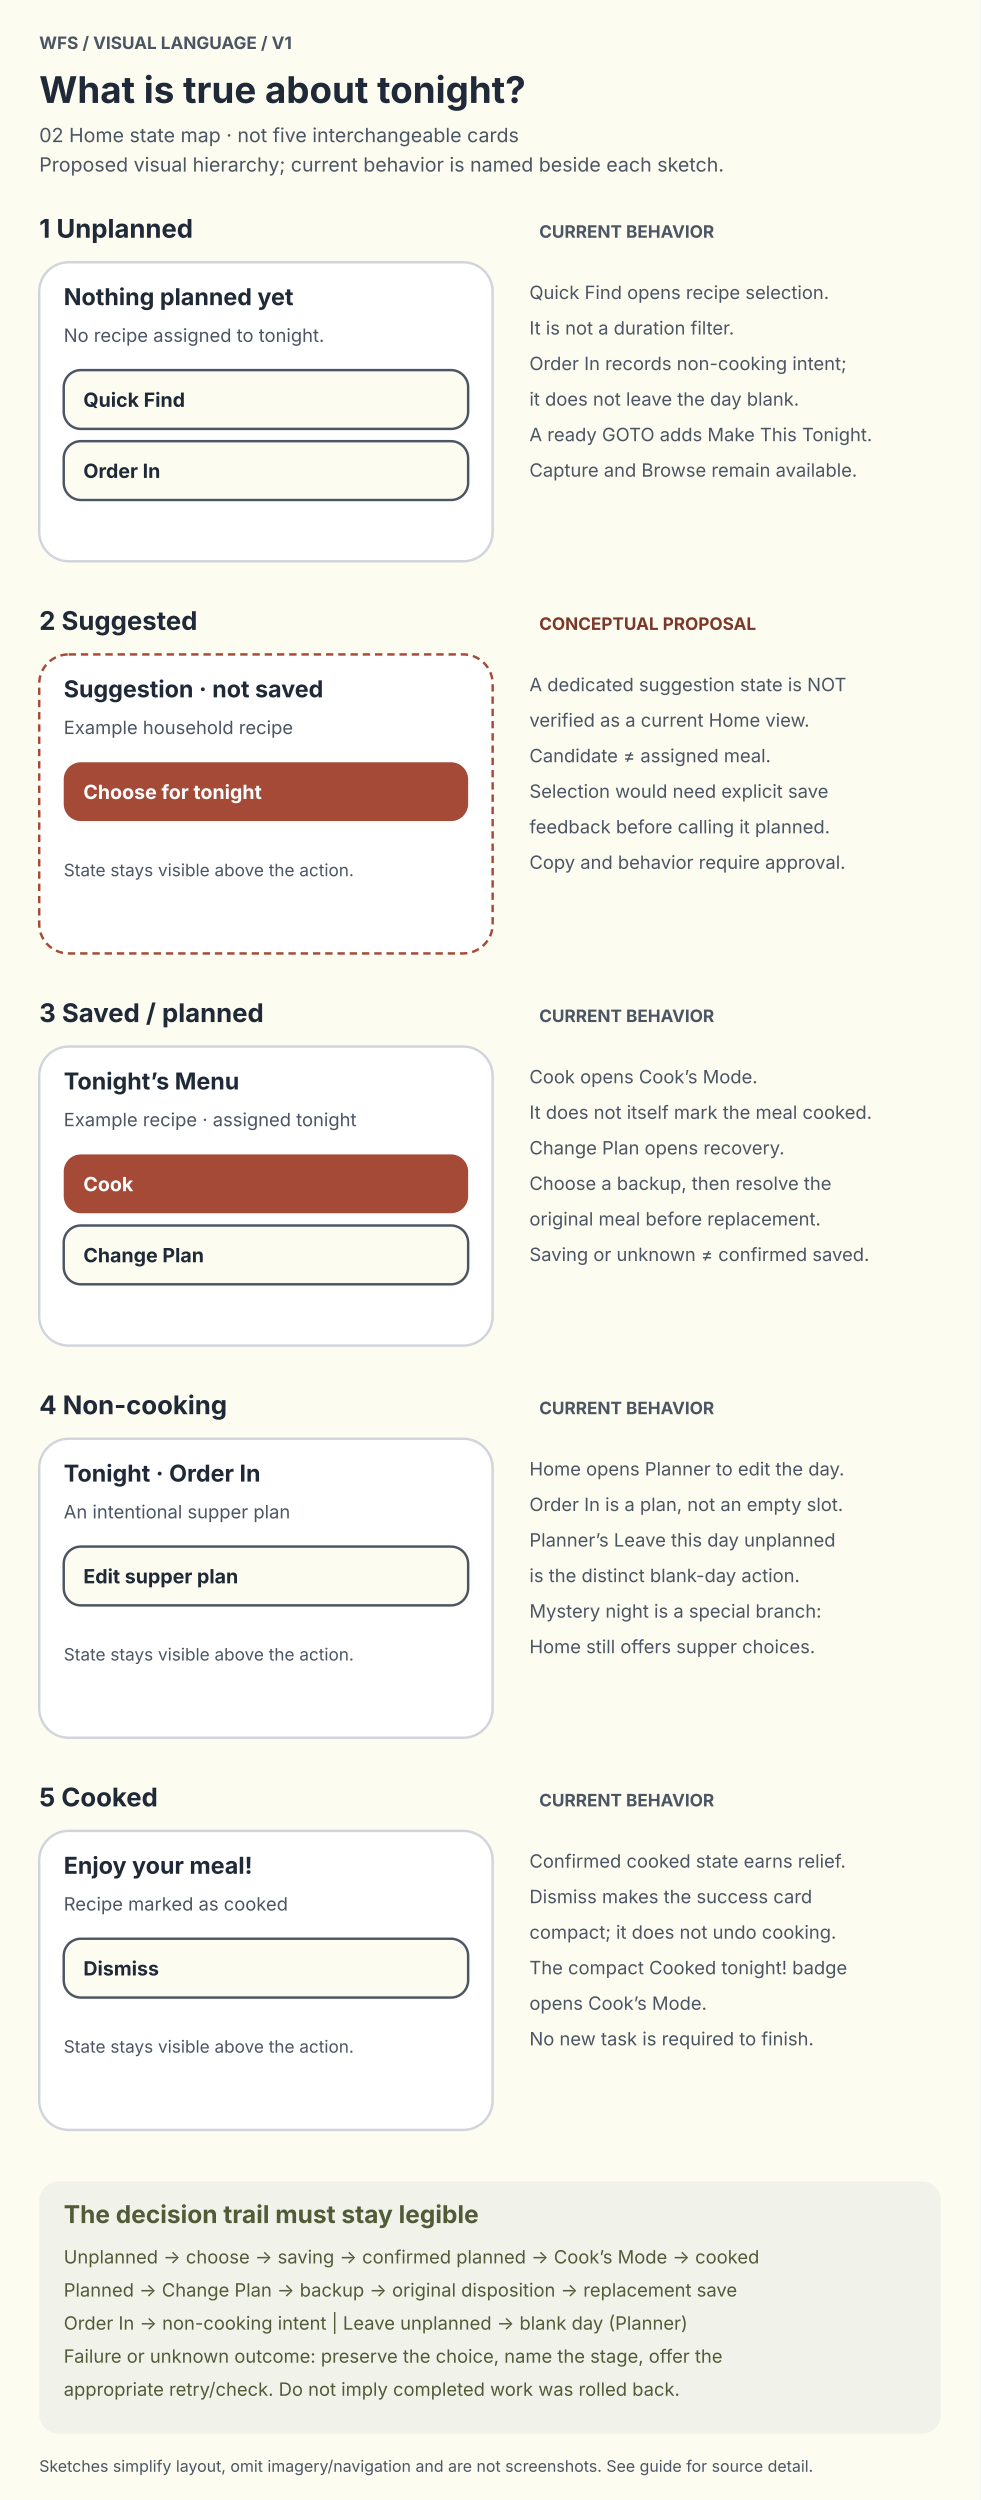
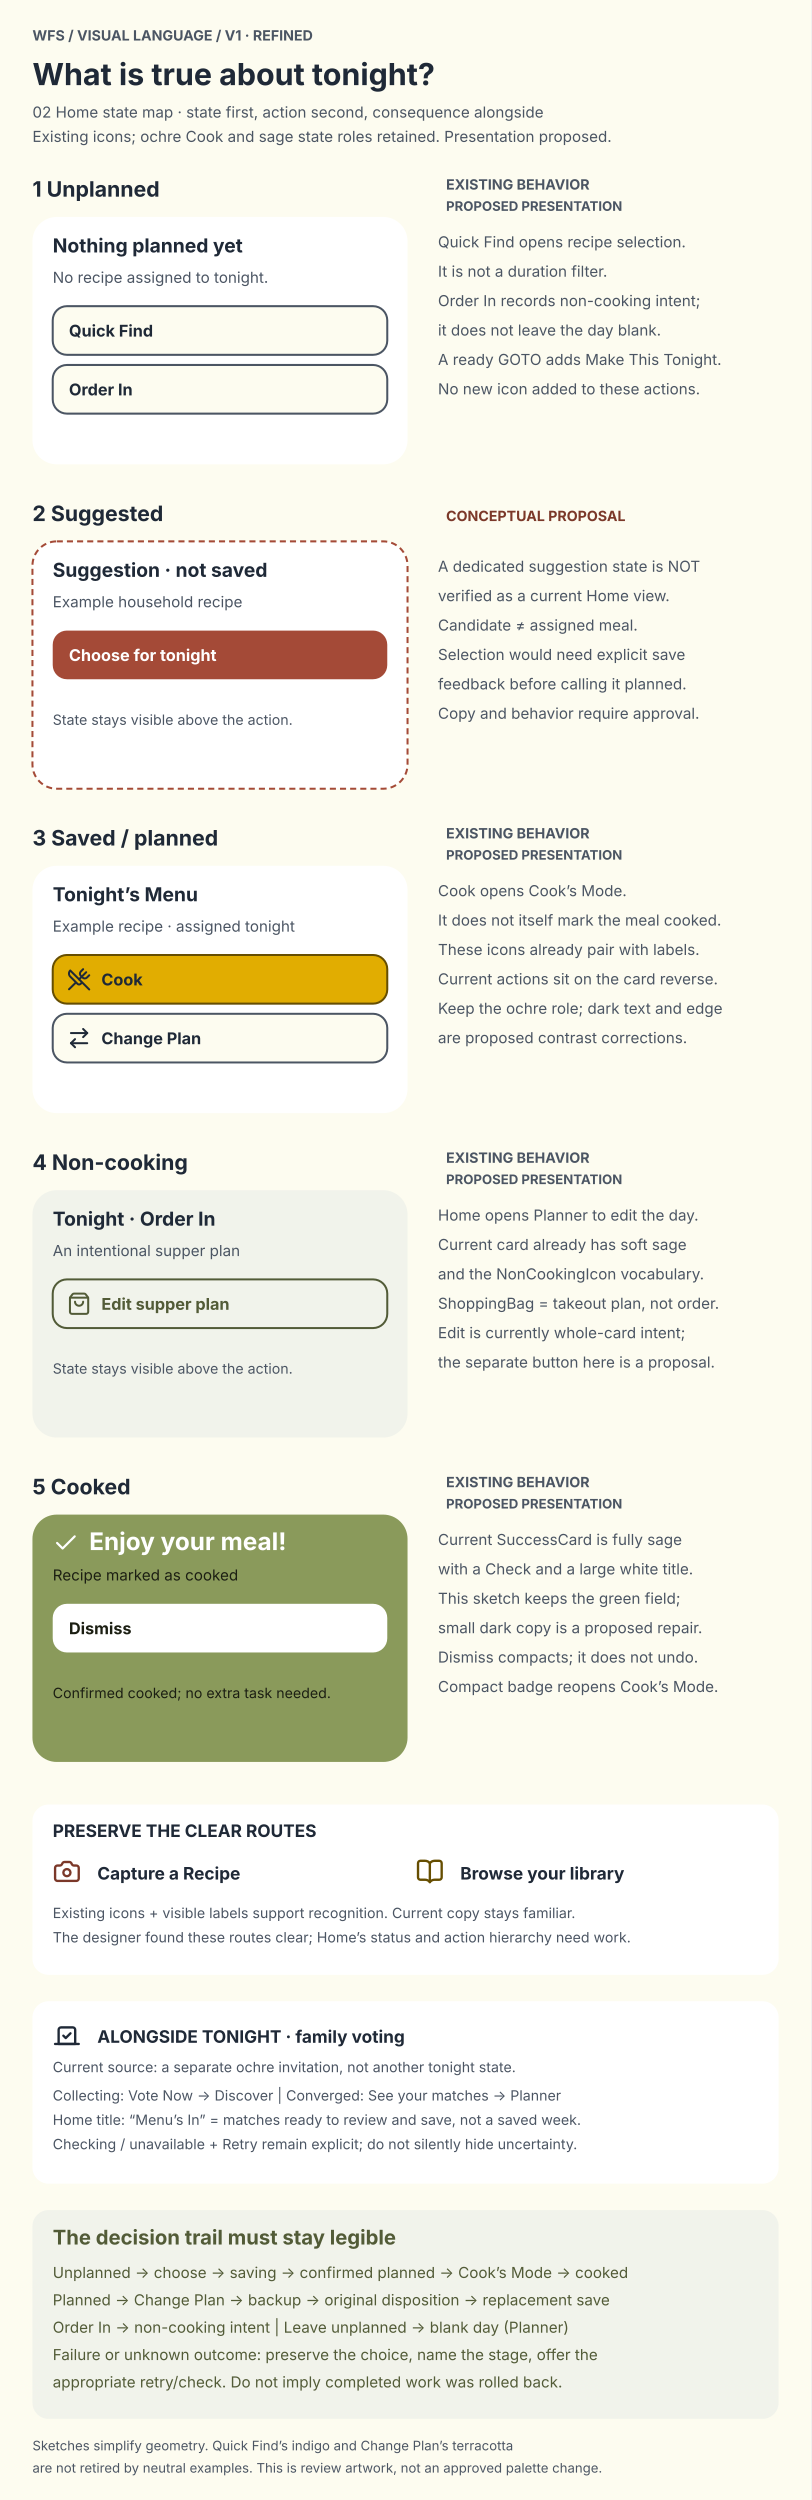
- <svg xmlns="http://www.w3.org/2000/svg" width="800" height="2040" viewBox="0 0 800 2040" role="img" aria-labelledby="title desc">
+ <svg xmlns="http://www.w3.org/2000/svg" width="800" height="2466" viewBox="0 0 800 2466" role="img" aria-labelledby="title desc">
  <style>text { font-family: Inter, "DejaVu Sans", sans-serif; } .heading { font-family: Outfit, Inter, "DejaVu Sans", sans-serif; }</style>
-   <rect x="0" y="0" width="800" height="2040" rx="0" fill="#FDFCF0" />
-   <text x="32" y="40" font-size="14" fill="#4B5563" font-weight="700">WFS / VISUAL LANGUAGE / V1</text>
+   <rect x="0" y="0" width="800" height="2466" rx="0" fill="#FDFCF0" />
+   <text x="32" y="40" font-size="14" fill="#4B5563" font-weight="700">WFS / VISUAL LANGUAGE / V1 · REFINED</text>
  <text x="32" y="84" font-size="30" fill="#1F2937" font-weight="700" class="heading">What is true about tonight?</text>
-   <text x="32" y="116" font-size="16" fill="#4B5563" font-weight="400">02  Home state map · not five interchangeable cards</text>
-   <text x="32" y="140" font-size="16" fill="#4B5563" font-weight="400">Proposed visual hierarchy; current behavior is named beside each sketch.</text>
+   <text x="32" y="116" font-size="15" fill="#4B5563" font-weight="400">02  Home state map · state first, action second, consequence alongside</text>
+   <text x="32" y="140" font-size="15" fill="#4B5563" font-weight="400">Existing icons; ochre Cook and sage state roles retained. Presentation proposed.</text>
  <text x="32" y="194" font-size="21" fill="#1F2937" font-weight="700">1  Unplanned</text>
-   <text x="440" y="194" font-size="14" fill="#4B5563" font-weight="700">CURRENT BEHAVIOR</text>
-   <rect x="32" y="214" width="370" height="244" rx="24" fill="#FFFFFF" stroke="#D1D5DB" stroke-width="2" />
+   <text x="440" y="187" font-size="14" fill="#4B5563" font-weight="700">EXISTING BEHAVIOR</text>
+   <text x="440" y="208" font-size="13" fill="#4B5563" font-weight="700">PROPOSED PRESENTATION</text>
+   <rect x="32" y="214" width="370" height="244" rx="24" fill="#FFFFFF" />
  <text x="52" y="249" font-size="19" fill="#1F2937" font-weight="700">Nothing planned yet</text>
  <text x="52" y="279" font-size="15" fill="#4B5563" font-weight="400">No recipe assigned to tonight.</text>
  <rect x="52" y="302" width="330" height="48" rx="14" fill="#FDFCF0" stroke="#4B5563" stroke-width="2" />
  <text x="68" y="332" font-size="16" fill="#1F2937" font-weight="700">Quick Find</text>
  <rect x="52" y="360" width="330" height="48" rx="14" fill="#FDFCF0" stroke="#4B5563" stroke-width="2" />
  <text x="68" y="390" font-size="16" fill="#1F2937" font-weight="700">Order In</text>
  <text x="432" y="244" font-size="15" fill="#4B5563" font-weight="400">Quick Find opens recipe selection.</text>
  <text x="432" y="273" font-size="15" fill="#4B5563" font-weight="400">It is not a duration filter.</text>
  <text x="432" y="302" font-size="15" fill="#4B5563" font-weight="400">Order In records non-cooking intent;</text>
  <text x="432" y="331" font-size="15" fill="#4B5563" font-weight="400">it does not leave the day blank.</text>
  <text x="432" y="360" font-size="15" fill="#4B5563" font-weight="400">A ready GOTO adds Make This Tonight.</text>
-   <text x="432" y="389" font-size="15" fill="#4B5563" font-weight="400">Capture and Browse remain available.</text>
+   <text x="432" y="389" font-size="15" fill="#4B5563" font-weight="400">No new icon added to these actions.</text>
  <text x="32" y="514" font-size="21" fill="#1F2937" font-weight="700">2  Suggested</text>
  <text x="440" y="514" font-size="14" fill="#7B3829" font-weight="700">CONCEPTUAL PROPOSAL</text>
  <rect x="32" y="534" width="370" height="244" rx="24" fill="#FFFFFF" stroke="#A44A37" stroke-width="2" stroke-dasharray="6 4" />
  <text x="52" y="569" font-size="19" fill="#1F2937" font-weight="700">Suggestion · not saved</text>
  <text x="52" y="599" font-size="15" fill="#4B5563" font-weight="400">Example household recipe</text>
  <rect x="52" y="622" width="330" height="48" rx="14" fill="#A44A37" />
  <text x="68" y="652" font-size="16" fill="#FFFFFF" font-weight="700">Choose for tonight</text>
  <text x="52" y="715" font-size="14" fill="#4B5563" font-weight="400">State stays visible above the action.</text>
  <text x="432" y="564" font-size="15" fill="#4B5563" font-weight="400">A dedicated suggestion state is NOT</text>
  <text x="432" y="593" font-size="15" fill="#4B5563" font-weight="400">verified as a current Home view.</text>
  <text x="432" y="622" font-size="15" fill="#4B5563" font-weight="400">Candidate ≠ assigned meal.</text>
  <text x="432" y="651" font-size="15" fill="#4B5563" font-weight="400">Selection would need explicit save</text>
  <text x="432" y="680" font-size="15" fill="#4B5563" font-weight="400">feedback before calling it planned.</text>
  <text x="432" y="709" font-size="15" fill="#4B5563" font-weight="400">Copy and behavior require approval.</text>
  <text x="32" y="834" font-size="21" fill="#1F2937" font-weight="700">3  Saved / planned</text>
-   <text x="440" y="834" font-size="14" fill="#4B5563" font-weight="700">CURRENT BEHAVIOR</text>
-   <rect x="32" y="854" width="370" height="244" rx="24" fill="#FFFFFF" stroke="#D1D5DB" stroke-width="2" />
+   <text x="440" y="827" font-size="14" fill="#4B5563" font-weight="700">EXISTING BEHAVIOR</text>
+   <text x="440" y="848" font-size="13" fill="#4B5563" font-weight="700">PROPOSED PRESENTATION</text>
+   <rect x="32" y="854" width="370" height="244" rx="24" fill="#FFFFFF" />
  <text x="52" y="889" font-size="19" fill="#1F2937" font-weight="700">Tonight’s Menu</text>
  <text x="52" y="919" font-size="15" fill="#4B5563" font-weight="400">Example recipe · assigned tonight</text>
-   <rect x="52" y="942" width="330" height="48" rx="14" fill="#A44A37" />
-   <text x="68" y="972" font-size="16" fill="#FFFFFF" font-weight="700">Cook</text>
+   <rect x="52" y="942" width="330" height="48" rx="14" fill="#E1AD01" stroke="#664E01" stroke-width="2" />
+   <g transform="translate(66 954) scale(1.0)" fill="none" stroke="#1F2937" stroke-width="2" stroke-linecap="round" stroke-linejoin="round">
+     <path d="m16 2-2.3 2.3a3 3 0 0 0 0 4.2l1.8 1.8a3 3 0 0 0 4.2 0L22 8" />
+     <path d="M15 15 3.3 3.3a4.2 4.2 0 0 0 0 6l7.3 7.3c.7.7 2 .7 2.8 0L15 15Zm0 0 7 7" />
+     <path d="m2.1 21.8 6.4-6.3" />
+     <path d="m19 5-7 7" />
+   </g>
+   <text x="100" y="972" font-size="16" fill="#1F2937" font-weight="700">Cook</text>
  <rect x="52" y="1000" width="330" height="48" rx="14" fill="#FDFCF0" stroke="#4B5563" stroke-width="2" />
-   <text x="68" y="1030" font-size="16" fill="#1F2937" font-weight="700">Change Plan</text>
+   <g transform="translate(66 1012) scale(1.0)" fill="none" stroke="#1F2937" stroke-width="2" stroke-linecap="round" stroke-linejoin="round">
+     <path d="m16 3 4 4-4 4" />
+     <path d="M20 7H4" />
+     <path d="m8 21-4-4 4-4" />
+     <path d="M4 17h16" />
+   </g>
+   <text x="100" y="1030" font-size="16" fill="#1F2937" font-weight="700">Change Plan</text>
  <text x="432" y="884" font-size="15" fill="#4B5563" font-weight="400">Cook opens Cook’s Mode.</text>
  <text x="432" y="913" font-size="15" fill="#4B5563" font-weight="400">It does not itself mark the meal cooked.</text>
-   <text x="432" y="942" font-size="15" fill="#4B5563" font-weight="400">Change Plan opens recovery.</text>
-   <text x="432" y="971" font-size="15" fill="#4B5563" font-weight="400">Choose a backup, then resolve the</text>
-   <text x="432" y="1000" font-size="15" fill="#4B5563" font-weight="400">original meal before replacement.</text>
-   <text x="432" y="1029" font-size="15" fill="#4B5563" font-weight="400">Saving or unknown ≠ confirmed saved.</text>
+   <text x="432" y="942" font-size="15" fill="#4B5563" font-weight="400">These icons already pair with labels.</text>
+   <text x="432" y="971" font-size="15" fill="#4B5563" font-weight="400">Current actions sit on the card reverse.</text>
+   <text x="432" y="1000" font-size="15" fill="#4B5563" font-weight="400">Keep the ochre role; dark text and edge</text>
+   <text x="432" y="1029" font-size="15" fill="#4B5563" font-weight="400">are proposed contrast corrections.</text>
  <text x="32" y="1154" font-size="21" fill="#1F2937" font-weight="700">4  Non-cooking</text>
-   <text x="440" y="1154" font-size="14" fill="#4B5563" font-weight="700">CURRENT BEHAVIOR</text>
-   <rect x="32" y="1174" width="370" height="244" rx="24" fill="#FFFFFF" stroke="#D1D5DB" stroke-width="2" />
+   <text x="440" y="1147" font-size="14" fill="#4B5563" font-weight="700">EXISTING BEHAVIOR</text>
+   <text x="440" y="1168" font-size="13" fill="#4B5563" font-weight="700">PROPOSED PRESENTATION</text>
+   <rect x="32" y="1174" width="370" height="244" rx="24" fill="#F1F3EB" />
  <text x="52" y="1209" font-size="19" fill="#1F2937" font-weight="700">Tonight · Order In</text>
  <text x="52" y="1239" font-size="15" fill="#4B5563" font-weight="400">An intentional supper plan</text>
-   <rect x="52" y="1262" width="330" height="48" rx="14" fill="#FDFCF0" stroke="#4B5563" stroke-width="2" />
-   <text x="68" y="1292" font-size="16" fill="#1F2937" font-weight="700">Edit supper plan</text>
+   <rect x="52" y="1262" width="330" height="48" rx="14" fill="#F1F3EB" stroke="#525B37" stroke-width="2" />
+   <g transform="translate(66 1274) scale(1.0)" fill="none" stroke="#525B37" stroke-width="2" stroke-linecap="round" stroke-linejoin="round">
+     <path d="M16 10a4 4 0 0 1-8 0" />
+     <path d="M3.103 6.034h17.794" />
+     <path d="M3.4 5.467a2 2 0 0 0-.4 1.2V20a2 2 0 0 0 2 2h14a2 2 0 0 0 2-2V6.667a2 2 0 0 0-.4-1.2l-2-2.667A2 2 0 0 0 17 2H7a2 2 0 0 0-1.6.8z" />
+   </g>
+   <text x="100" y="1292" font-size="16" fill="#525B37" font-weight="700">Edit supper plan</text>
  <text x="52" y="1355" font-size="14" fill="#4B5563" font-weight="400">State stays visible above the action.</text>
  <text x="432" y="1204" font-size="15" fill="#4B5563" font-weight="400">Home opens Planner to edit the day.</text>
-   <text x="432" y="1233" font-size="15" fill="#4B5563" font-weight="400">Order In is a plan, not an empty slot.</text>
-   <text x="432" y="1262" font-size="15" fill="#4B5563" font-weight="400">Planner’s Leave this day unplanned</text>
-   <text x="432" y="1291" font-size="15" fill="#4B5563" font-weight="400">is the distinct blank-day action.</text>
-   <text x="432" y="1320" font-size="15" fill="#4B5563" font-weight="400">Mystery night is a special branch:</text>
-   <text x="432" y="1349" font-size="15" fill="#4B5563" font-weight="400">Home still offers supper choices.</text>
+   <text x="432" y="1233" font-size="15" fill="#4B5563" font-weight="400">Current card already has soft sage</text>
+   <text x="432" y="1262" font-size="15" fill="#4B5563" font-weight="400">and the NonCookingIcon vocabulary.</text>
+   <text x="432" y="1291" font-size="15" fill="#4B5563" font-weight="400">ShoppingBag = takeout plan, not order.</text>
+   <text x="432" y="1320" font-size="15" fill="#4B5563" font-weight="400">Edit is currently whole-card intent;</text>
+   <text x="432" y="1349" font-size="15" fill="#4B5563" font-weight="400">the separate button here is a proposal.</text>
  <text x="32" y="1474" font-size="21" fill="#1F2937" font-weight="700">5  Cooked</text>
-   <text x="440" y="1474" font-size="14" fill="#4B5563" font-weight="700">CURRENT BEHAVIOR</text>
-   <rect x="32" y="1494" width="370" height="244" rx="24" fill="#FFFFFF" stroke="#D1D5DB" stroke-width="2" />
-   <text x="52" y="1529" font-size="19" fill="#1F2937" font-weight="700">Enjoy your meal!</text>
-   <text x="52" y="1559" font-size="15" fill="#4B5563" font-weight="400">Recipe marked as cooked</text>
-   <rect x="52" y="1582" width="330" height="48" rx="14" fill="#FDFCF0" stroke="#4B5563" stroke-width="2" />
-   <text x="68" y="1612" font-size="16" fill="#1F2937" font-weight="700">Dismiss</text>
-   <text x="52" y="1675" font-size="14" fill="#4B5563" font-weight="400">State stays visible above the action.</text>
-   <text x="432" y="1524" font-size="15" fill="#4B5563" font-weight="400">Confirmed cooked state earns relief.</text>
-   <text x="432" y="1553" font-size="15" fill="#4B5563" font-weight="400">Dismiss makes the success card</text>
-   <text x="432" y="1582" font-size="15" fill="#4B5563" font-weight="400">compact; it does not undo cooking.</text>
-   <text x="432" y="1611" font-size="15" fill="#4B5563" font-weight="400">The compact Cooked tonight! badge</text>
-   <text x="432" y="1640" font-size="15" fill="#4B5563" font-weight="400">opens Cook’s Mode.</text>
-   <text x="432" y="1669" font-size="15" fill="#4B5563" font-weight="400">No new task is required to finish.</text>
-   <rect x="32" y="1780" width="736" height="206" rx="16" fill="#F1F3EB" />
-   <text x="52" y="1814" font-size="20" fill="#525B37" font-weight="700">The decision trail must stay legible</text>
-   <text x="52" y="1847" font-size="15" fill="#525B37" font-weight="400">Unplanned → choose → saving → confirmed planned → Cook’s Mode → cooked</text>
-   <text x="52" y="1874" font-size="15" fill="#525B37" font-weight="400">Planned → Change Plan → backup → original disposition → replacement save</text>
-   <text x="52" y="1901" font-size="15" fill="#525B37" font-weight="400">Order In → non-cooking intent     |     Leave unplanned → blank day (Planner)</text>
-   <text x="52" y="1928" font-size="15" fill="#525B37" font-weight="400">Failure or unknown outcome: preserve the choice, name the stage, offer the</text>
-   <text x="52" y="1955" font-size="15" fill="#525B37" font-weight="400">appropriate retry/check. Do not imply completed work was rolled back.</text>
-   <text x="32" y="2017" font-size="13" fill="#4B5563" font-weight="400">Sketches simplify layout, omit imagery/navigation and are not screenshots. See guide for source detail.</text>
+   <text x="440" y="1467" font-size="14" fill="#4B5563" font-weight="700">EXISTING BEHAVIOR</text>
+   <text x="440" y="1488" font-size="13" fill="#4B5563" font-weight="700">PROPOSED PRESENTATION</text>
+   <rect x="32" y="1494" width="370" height="244" rx="24" fill="#8A9A5B" />
+   <g transform="translate(52 1509) scale(1.083333)" fill="none" stroke="#FFFFFF" stroke-width="2" stroke-linecap="round" stroke-linejoin="round">
+     <path d="M20 6 9 17l-5-5" />
+   </g>
+   <text x="88" y="1529" font-size="24" fill="#FFFFFF" font-weight="700" class="heading">Enjoy your meal!</text>
+   <text x="52" y="1559" font-size="15" fill="#1B1E12" font-weight="400">Recipe marked as cooked</text>
+   <rect x="52" y="1582" width="330" height="48" rx="14" fill="#FFFFFF" />
+   <text x="68" y="1612" font-size="16" fill="#1B1E12" font-weight="700">Dismiss</text>
+   <text x="52" y="1675" font-size="14" fill="#1B1E12" font-weight="400">Confirmed cooked; no extra task needed.</text>
+   <text x="432" y="1524" font-size="15" fill="#4B5563" font-weight="400">Current SuccessCard is fully sage</text>
+   <text x="432" y="1553" font-size="15" fill="#4B5563" font-weight="400">with a Check and a large white title.</text>
+   <text x="432" y="1582" font-size="15" fill="#4B5563" font-weight="400">This sketch keeps the green field;</text>
+   <text x="432" y="1611" font-size="15" fill="#4B5563" font-weight="400">small dark copy is a proposed repair.</text>
+   <text x="432" y="1640" font-size="15" fill="#4B5563" font-weight="400">Dismiss compacts; it does not undo.</text>
+   <text x="432" y="1669" font-size="15" fill="#4B5563" font-weight="400">Compact badge reopens Cook’s Mode.</text>
+   <rect x="32" y="1780" width="736" height="168" rx="16" fill="#FFFFFF" />
+   <text x="52" y="1812" font-size="17" fill="#1F2937" font-weight="700">PRESERVE THE CLEAR ROUTES</text>
+   <g transform="translate(52 1832) scale(1.166667)" fill="none" stroke="#7B3829" stroke-width="2" stroke-linecap="round" stroke-linejoin="round">
+     <path d="M13.997 4a2 2 0 0 1 1.76 1.05l.486.9A2 2 0 0 0 18.003 7H20a2 2 0 0 1 2 2v9a2 2 0 0 1-2 2H4a2 2 0 0 1-2-2V9a2 2 0 0 1 2-2h1.997a2 2 0 0 0 1.759-1.048l.489-.904A2 2 0 0 1 10.004 4z" />
+     <circle cx="12" cy="13" r="3" />
+   </g>
+   <text x="96" y="1854" font-size="17" fill="#1F2937" font-weight="700">Capture a Recipe</text>
+   <g transform="translate(410 1832) scale(1.166667)" fill="none" stroke="#664E01" stroke-width="2" stroke-linecap="round" stroke-linejoin="round">
+     <path d="M12 5v16" />
+     <path d="M20.001 19A2 2 0 0022 17V5a2 2 0 00-1.999-2L16 3.002A5 5 0 0012 5a5 5 0 00-4-2H4a2 2 0 00-2 2v12a2 2 0 001.999 2H8a5 5 0 014 2 5 5 0 014-2z" />
+   </g>
+   <text x="454" y="1854" font-size="17" fill="#1F2937" font-weight="700">Browse your library</text>
+   <text x="52" y="1892" font-size="14" fill="#4B5563" font-weight="400">Existing icons + visible labels support recognition. Current copy stays familiar.</text>
+   <text x="52" y="1916" font-size="14" fill="#4B5563" font-weight="400">The designer found these routes clear; Home’s status and action hierarchy need work.</text>
+   <rect x="32" y="1974" width="736" height="180" rx="16" fill="#FFFFFF" />
+   <g transform="translate(52 1994) scale(1.166667)" fill="none" stroke="#1F2937" stroke-width="2" stroke-linecap="round" stroke-linejoin="round">
+     <path d="m9 12 2 2 4-4" />
+     <path d="M5 7c0-1.1.9-2 2-2h10a2 2 0 0 1 2 2v12H5V7Z" />
+     <path d="M22 19H2" />
+   </g>
+   <text x="96" y="2015" font-size="17" fill="#1F2937" font-weight="700">ALONGSIDE TONIGHT · family voting</text>
+   <text x="52" y="2044" font-size="14" fill="#4B5563" font-weight="400">Current source: a separate ochre invitation, not another tonight state.</text>
+   <text x="52" y="2072" font-size="14" fill="#4B5563" font-weight="400">Collecting: Vote Now → Discover     |     Converged: See your matches → Planner</text>
+   <text x="52" y="2096" font-size="14" fill="#4B5563" font-weight="400">Home title: “Menu’s In” = matches ready to review and save, not a saved week.</text>
+   <text x="52" y="2120" font-size="14" fill="#4B5563" font-weight="400">Checking / unavailable + Retry remain explicit; do not silently hide uncertainty.</text>
+   <rect x="32" y="2180" width="736" height="206" rx="16" fill="#F1F3EB" />
+   <text x="52" y="2214" font-size="20" fill="#525B37" font-weight="700">The decision trail must stay legible</text>
+   <text x="52" y="2247" font-size="15" fill="#525B37" font-weight="400">Unplanned → choose → saving → confirmed planned → Cook’s Mode → cooked</text>
+   <text x="52" y="2274" font-size="15" fill="#525B37" font-weight="400">Planned → Change Plan → backup → original disposition → replacement save</text>
+   <text x="52" y="2301" font-size="15" fill="#525B37" font-weight="400">Order In → non-cooking intent     |     Leave unplanned → blank day (Planner)</text>
+   <text x="52" y="2328" font-size="15" fill="#525B37" font-weight="400">Failure or unknown outcome: preserve the choice, name the stage, offer the</text>
+   <text x="52" y="2355" font-size="15" fill="#525B37" font-weight="400">appropriate retry/check. Do not imply completed work was rolled back.</text>
+   <text x="32" y="2417" font-size="13" fill="#4B5563" font-weight="400">Sketches simplify geometry. Quick Find’s indigo and Change Plan’s terracotta</text>
+   <text x="32" y="2439" font-size="13" fill="#4B5563" font-weight="400">are not retired by neutral examples. This is review artwork, not an approved palette change.</text>
</svg>
